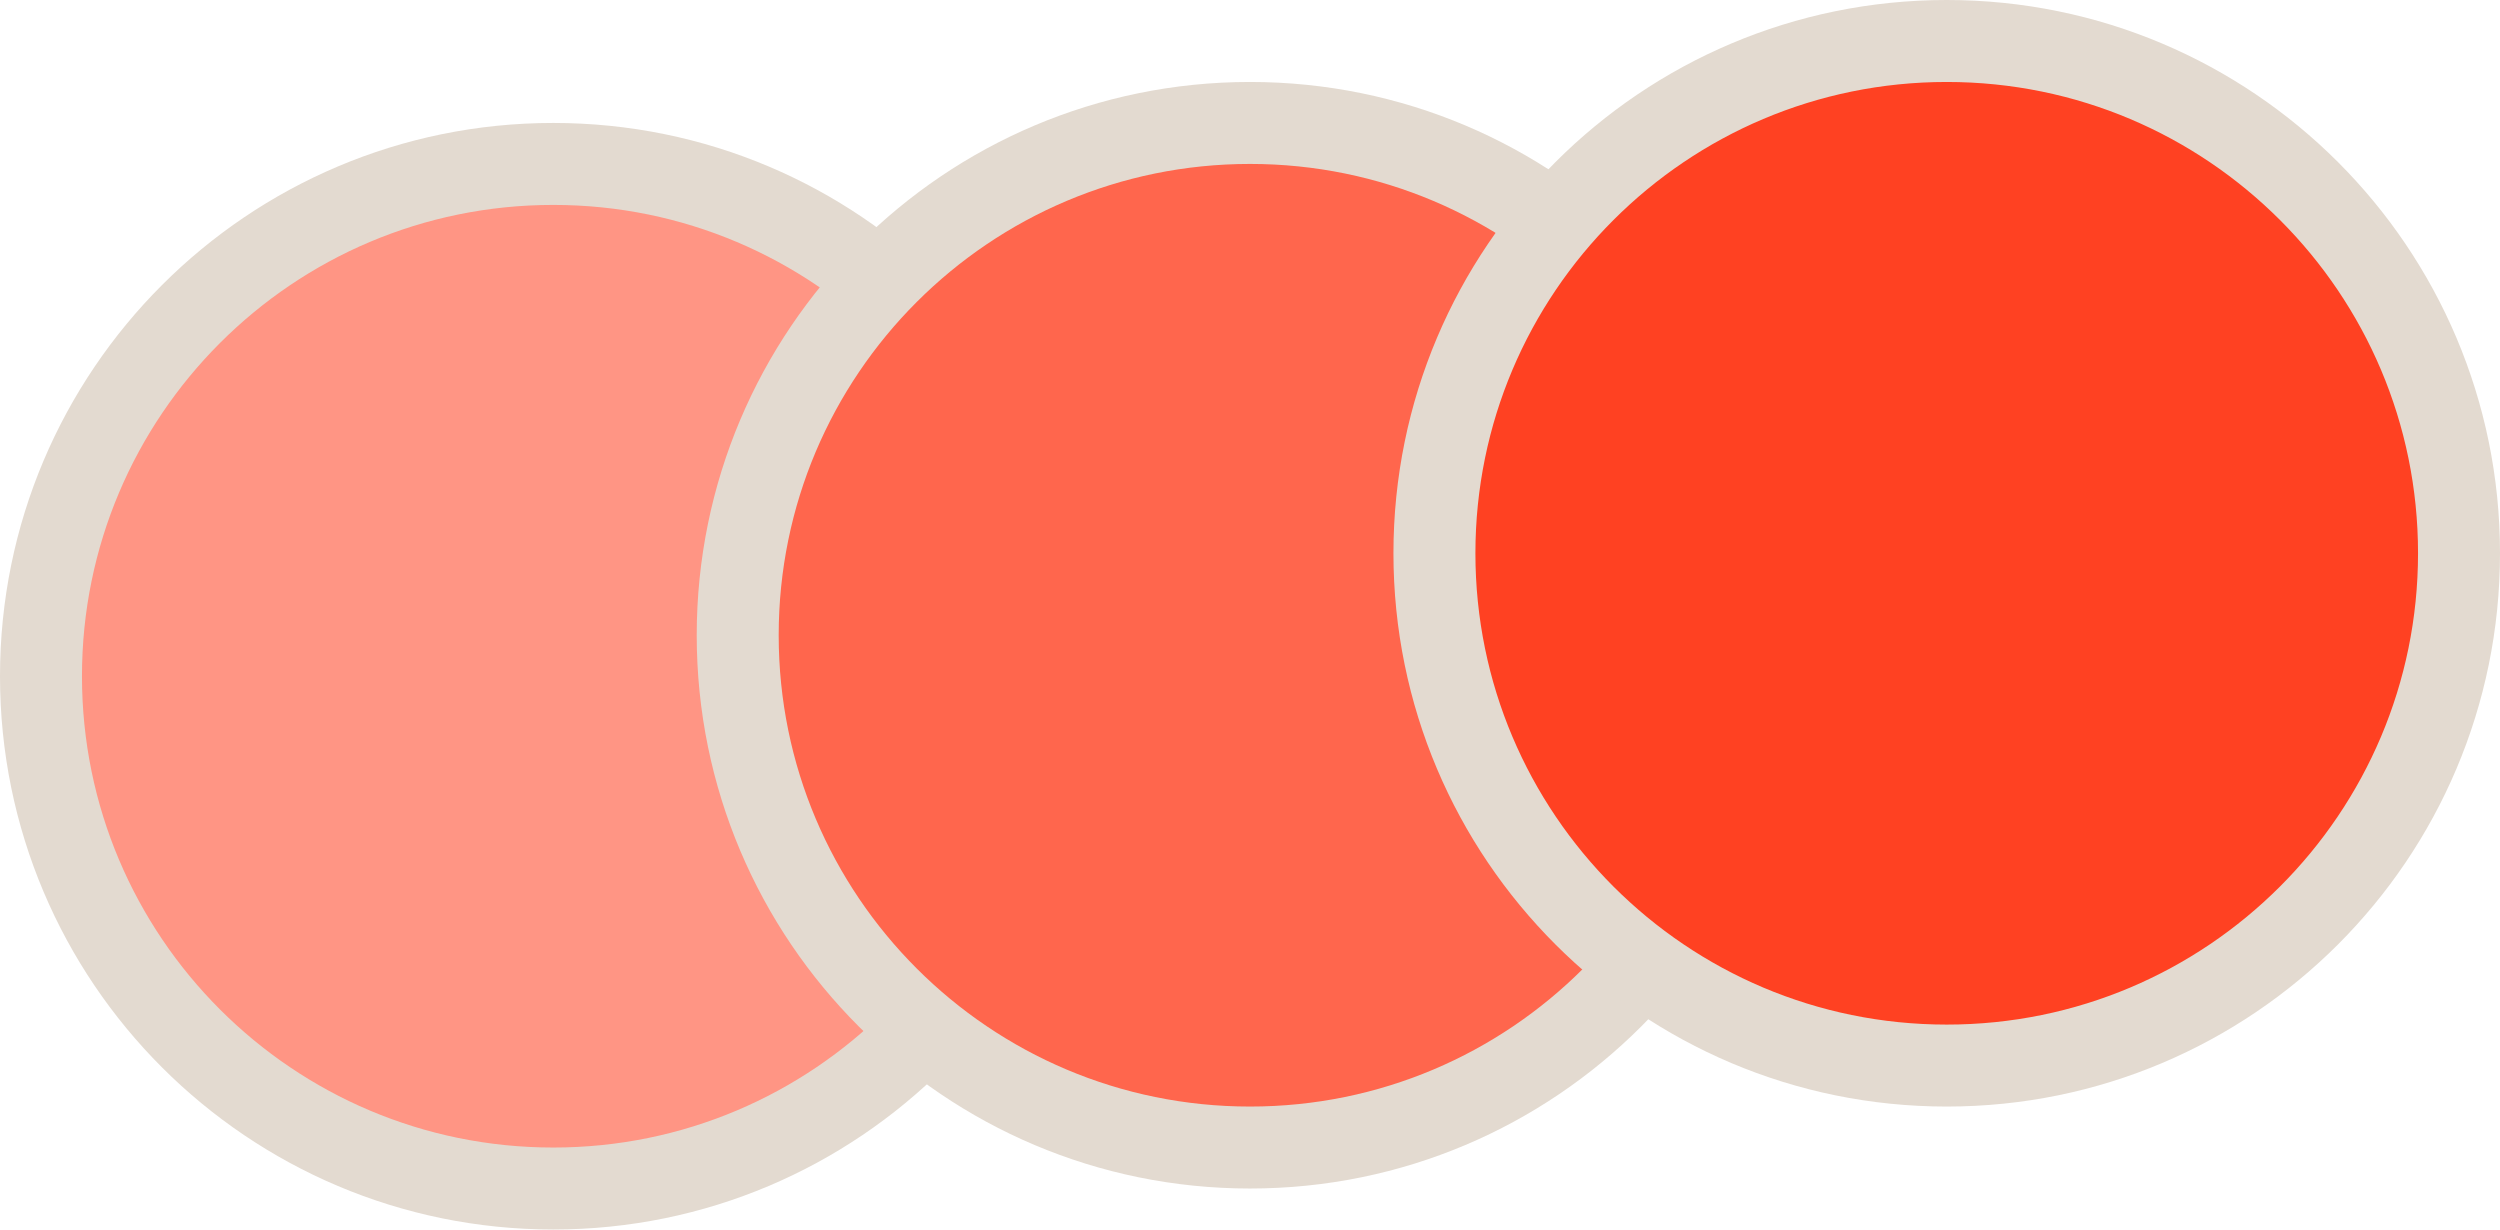
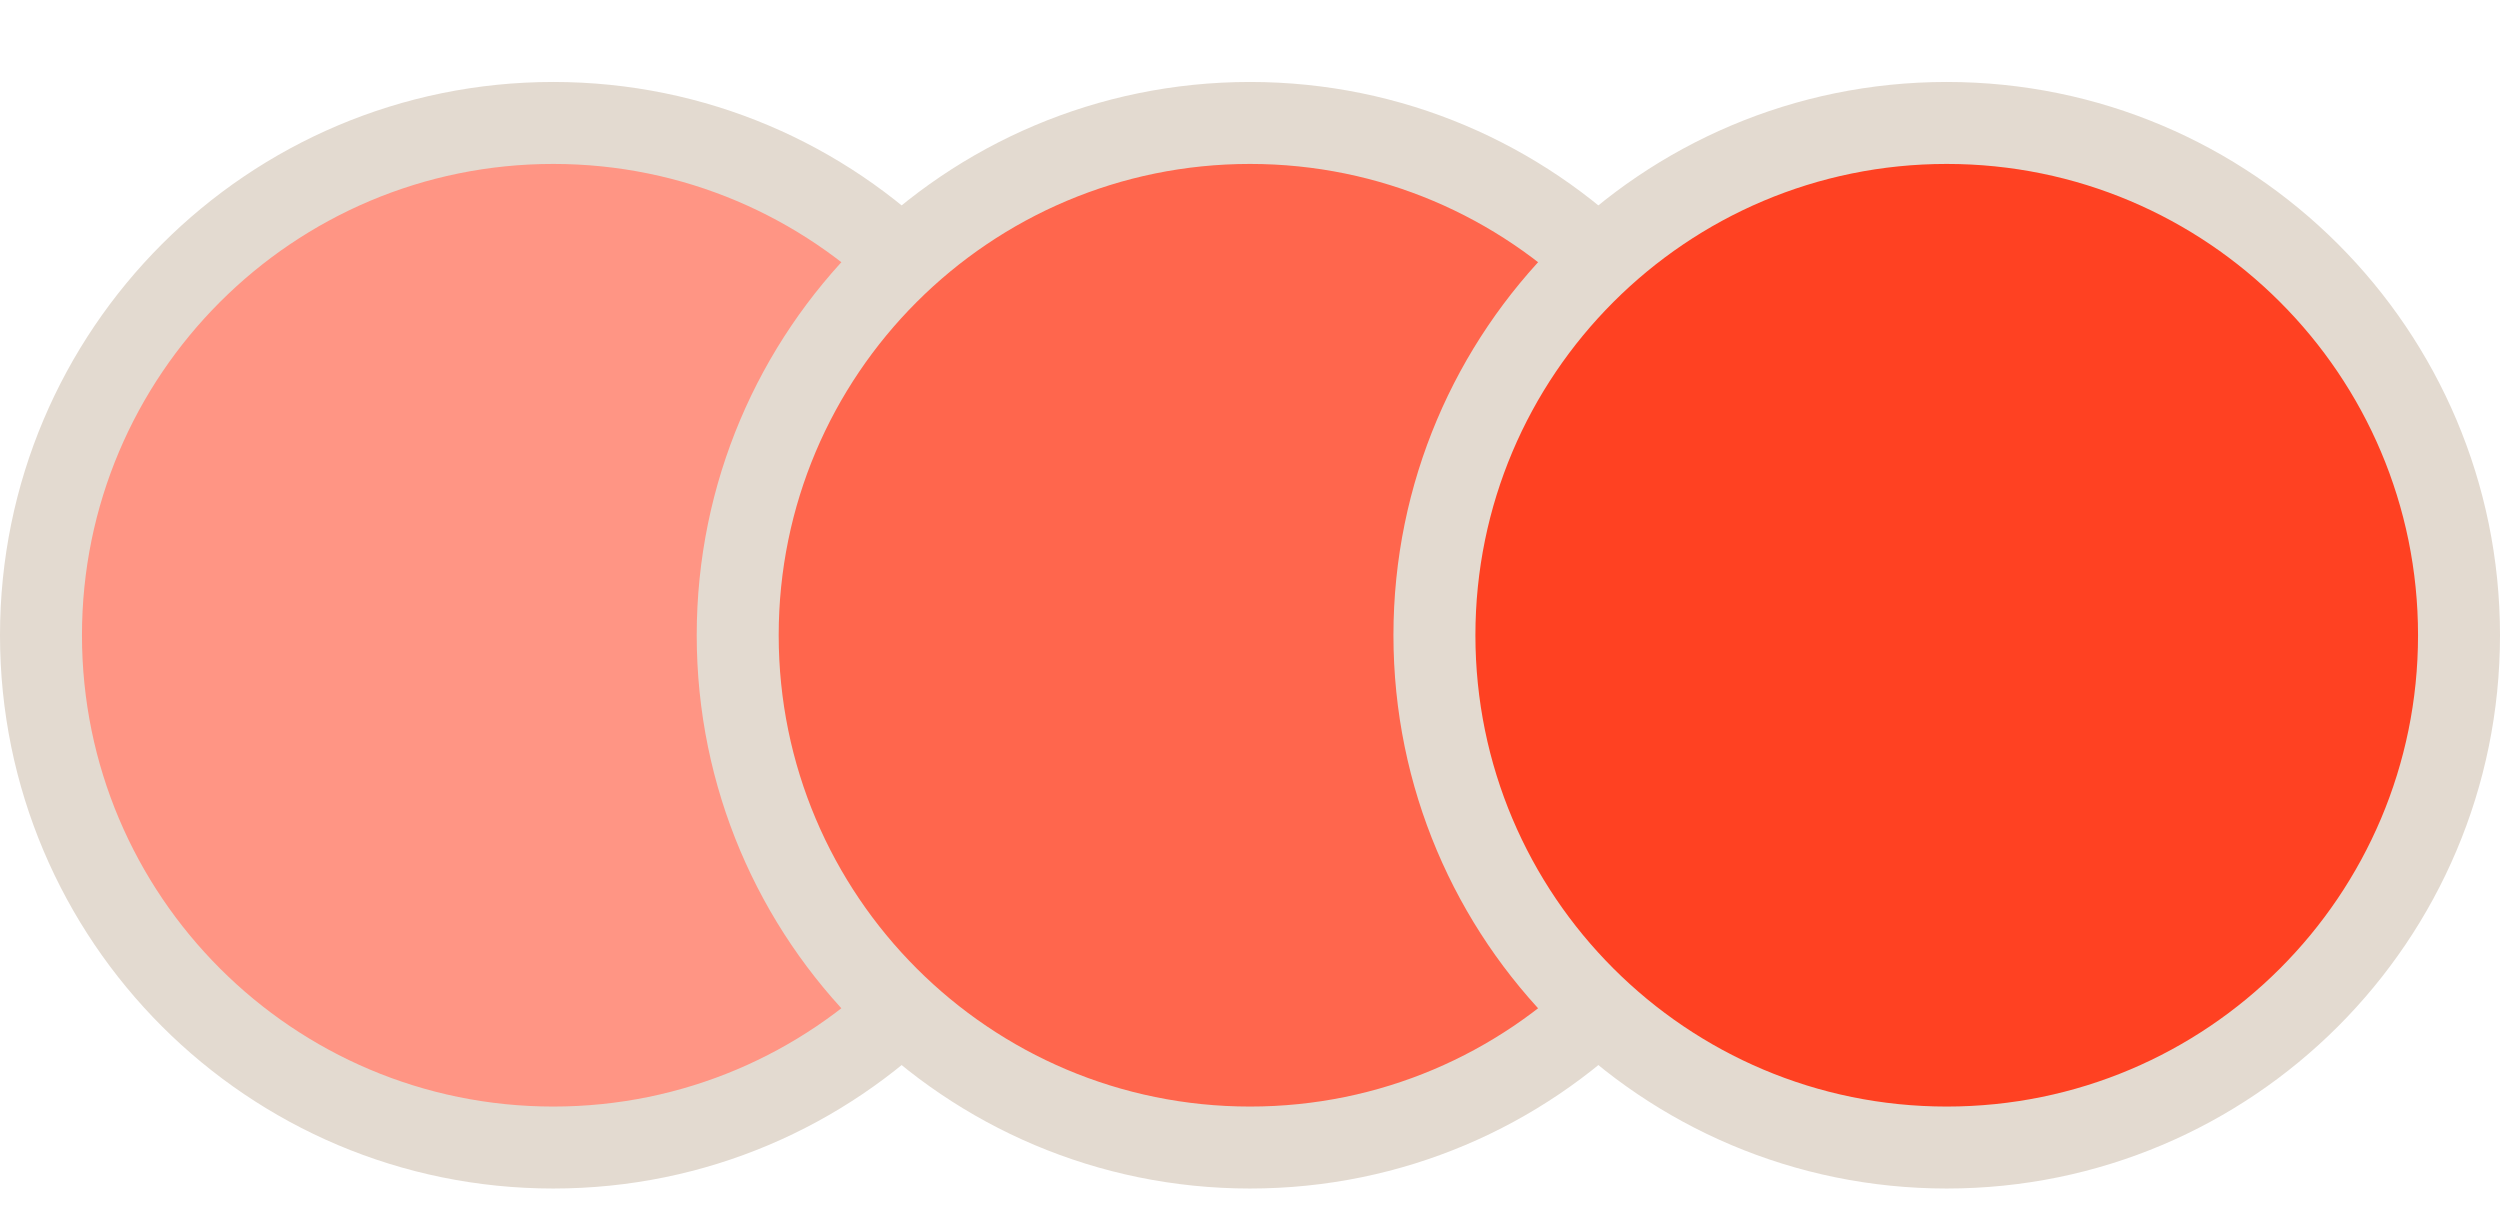
<svg xmlns="http://www.w3.org/2000/svg" width="61" height="30" viewBox="0 0 61 30" fill="none">
-   <circle cx="13.5" cy="16.5" r="12.5" fill="#FF9584" stroke="#E3DAD0" stroke-width="2" />
+   <circle cx="13.5" cy="15.5" r="12.5" fill="#FF9584" stroke="#E3DAD0" stroke-width="2" />
  <circle cx="30.5" cy="15.5" r="12.5" fill="#FF664D" stroke="#E3DAD0" stroke-width="2" />
-   <circle cx="47.5" cy="13.5" r="12.5" fill="#FF4122" stroke="#E3DAD0" stroke-width="2" />
+   <circle cx="47.5" cy="15.5" r="12.5" fill="#FF4122" stroke="#E3DAD0" stroke-width="2" />
</svg>
